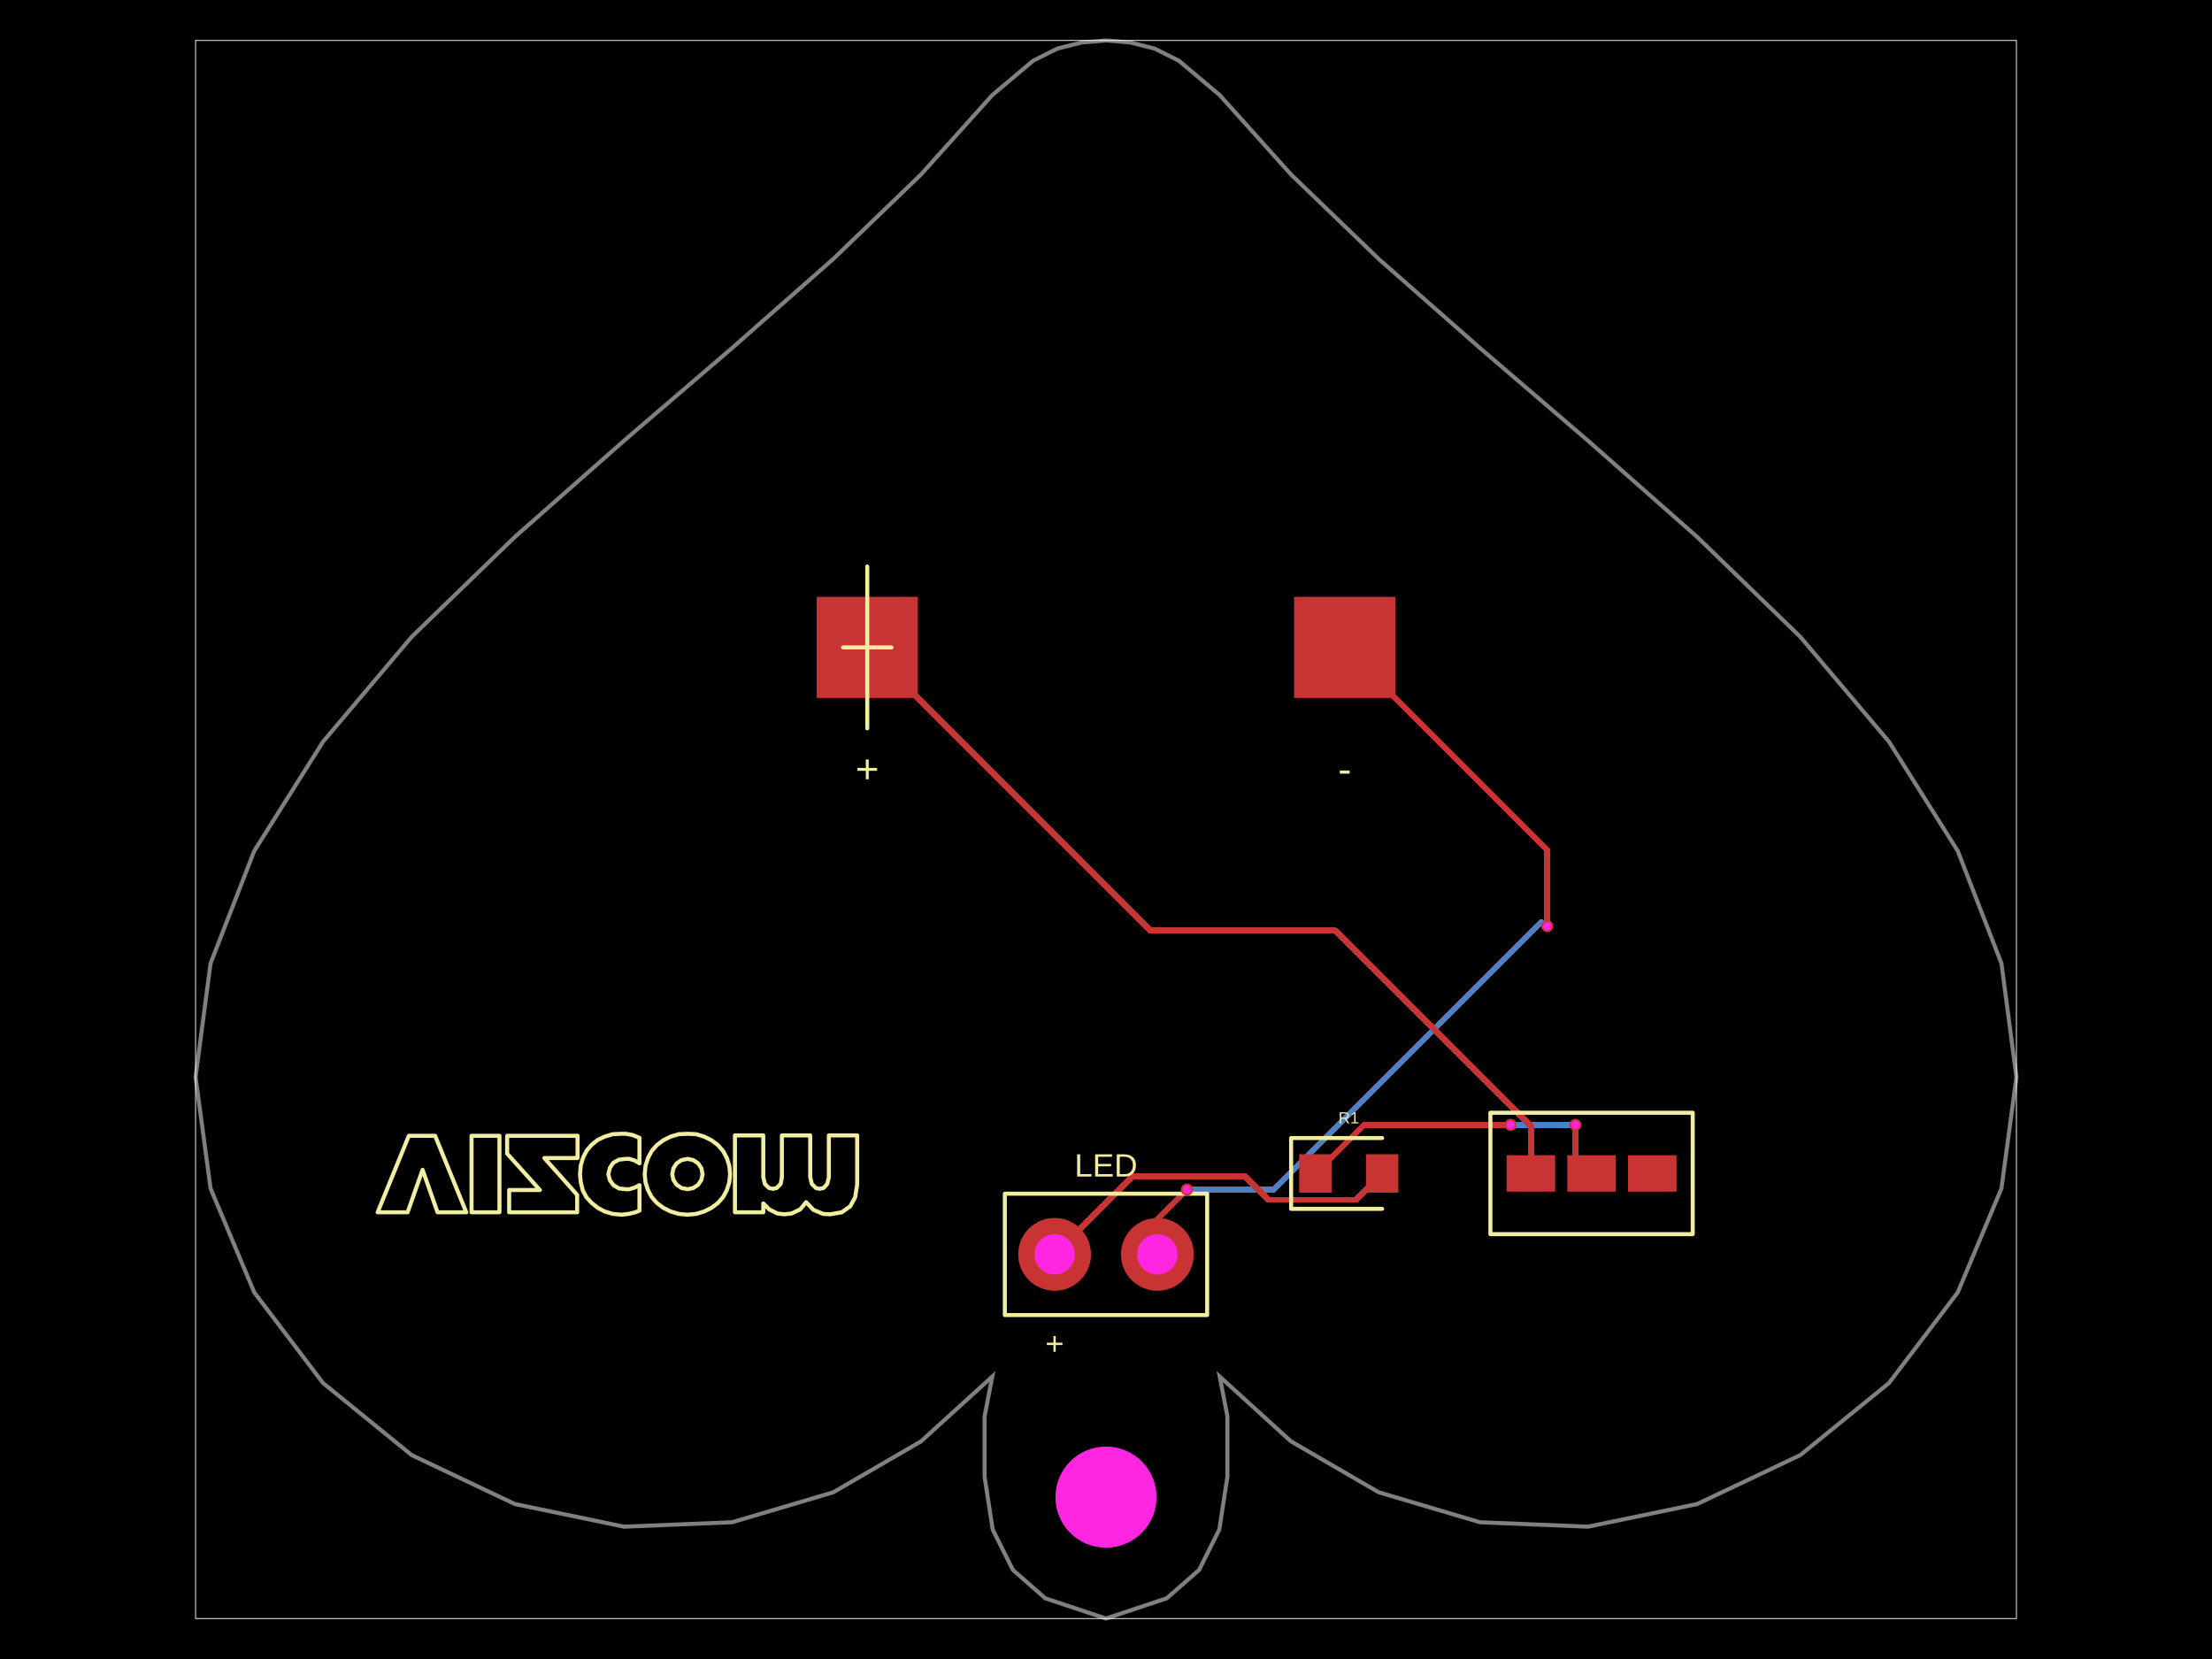
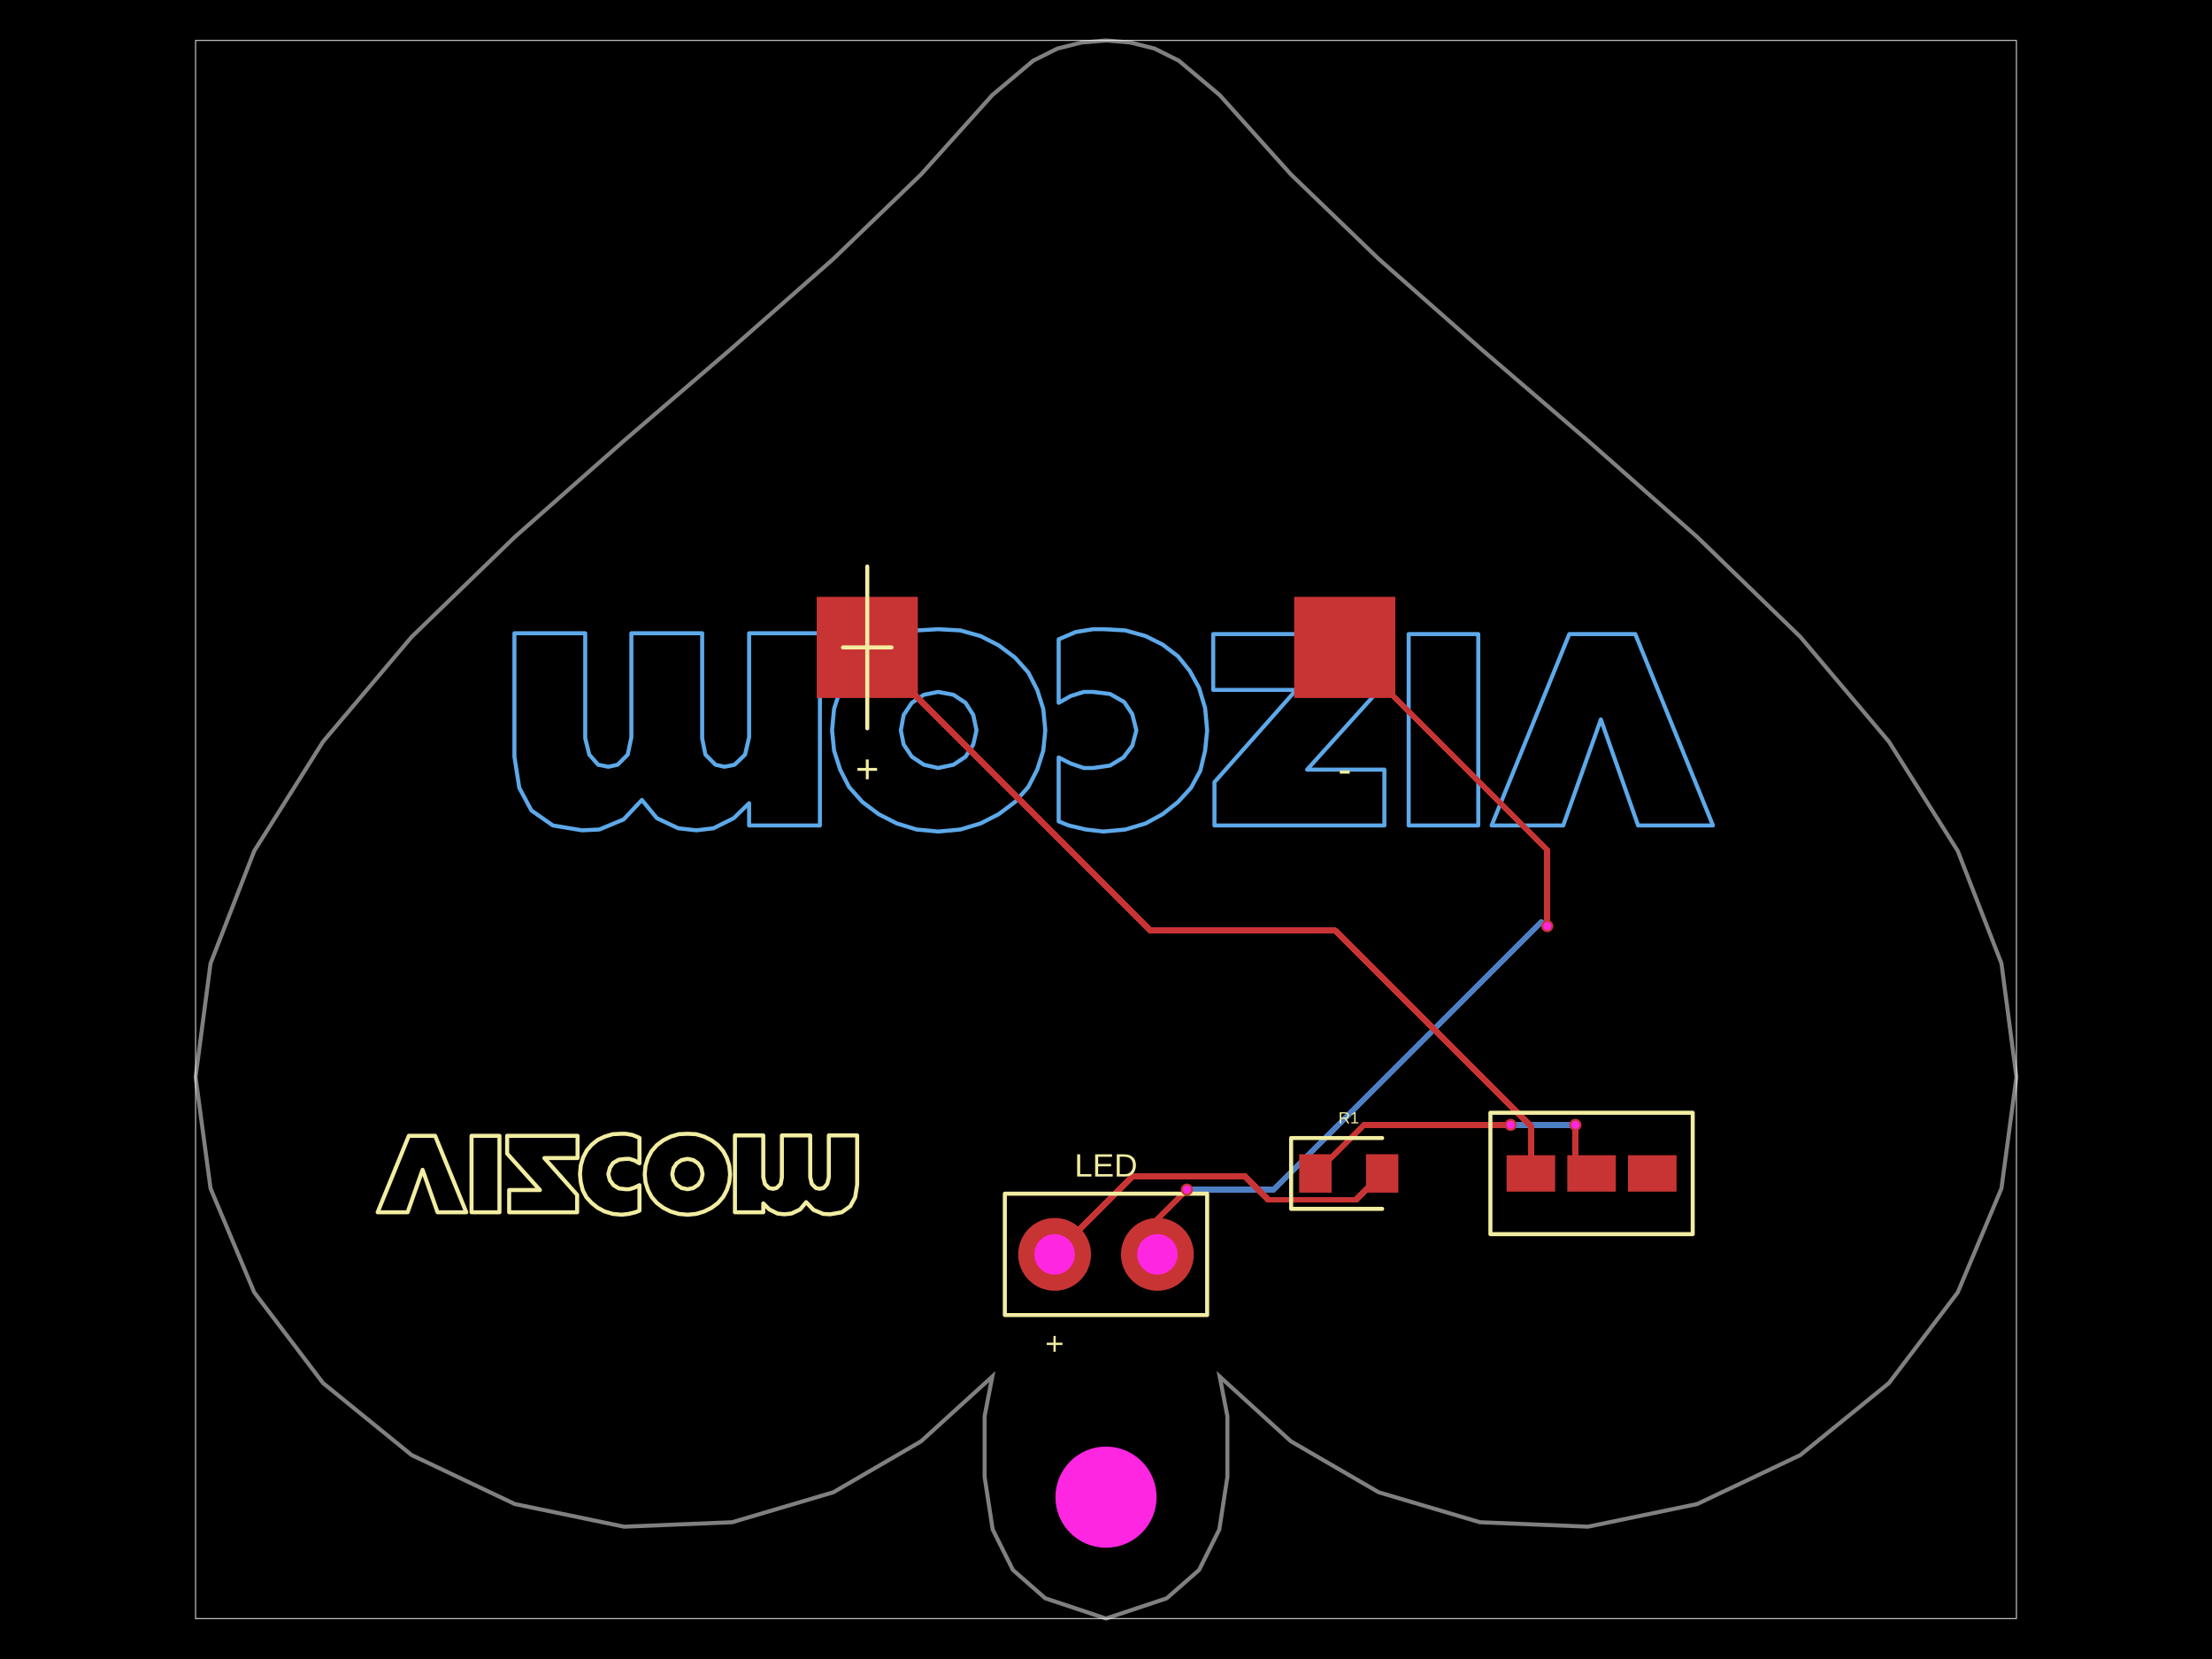
<svg xmlns="http://www.w3.org/2000/svg" width="800" height="600" data-software-used-string="@tscircuit/core@0.0.1112">
  <style />
  <rect class="boundary" x="0" y="0" fill="#000" width="800" height="600" data-type="pcb_background" data-pcb-layer="global" />
  <rect class="pcb-boundary" fill="none" stroke="#fff" stroke-width="0.3" x="70.732" y="14.634" width="658.537" height="570.732" data-type="pcb_boundary" data-pcb-layer="global" />
  <path class="pcb-board" d="M 400 585.366 L 421.951 578.049 L 433.659 567.805 L 440.976 553.171 L 443.902 534.146 L 443.902 512.195 L 441.122 497.854 L 466.878 521.268 L 498.634 539.707 L 535.22 550.537 L 574.293 552.146 L 613.805 543.951 L 651.122 526.244 L 683.171 500.195 L 708.049 467.415 L 723.854 429.805 L 729.268 389.561 L 723.854 348.439 L 708.049 307.756 L 683.171 268.244 L 651.122 230.341 L 613.805 194.195 L 574.293 159.366 L 535.22 125.854 L 498.634 93.659 L 466.878 63.073 L 441.122 34.39 L 426.341 21.951 L 417.561 17.561 L 408.78 15.366 L 400 14.634 L 391.22 15.366 L 382.439 17.561 L 373.659 21.951 L 358.878 34.39 L 333.122 63.073 L 301.366 93.659 L 264.78 125.854 L 225.707 159.366 L 186.195 194.195 L 148.878 230.341 L 116.829 268.244 L 91.951 307.756 L 76.146 348.439 L 70.732 389.561 L 76.146 429.805 L 91.951 467.415 L 116.829 500.195 L 148.878 526.244 L 186.195 543.951 L 225.707 552.146 L 264.78 550.537 L 301.366 539.707 L 333.122 521.268 L 358.878 497.854 L 356.098 512.195 L 356.098 534.146 L 359.024 553.171 L 366.341 567.805 L 378.049 578.049 Z" fill="none" stroke="rgba(255, 255, 255, 0.5)" stroke-width="1.463" data-type="pcb_board" data-pcb-layer="board" />
  <path class="pcb-trace" stroke="rgb(77, 127, 196)" fill="none" d="M 546.341 406.829 L 546.341 406.829" stroke-width="2.195" stroke-linecap="round" stroke-linejoin="round" shape-rendering="crispEdges" data-type="pcb_trace" data-pcb-layer="bottom" />
  <path class="pcb-trace" stroke="rgb(77, 127, 196)" fill="none" d="M 546.341 406.829 L 568.279 406.829" stroke-width="2.195" stroke-linecap="round" stroke-linejoin="round" shape-rendering="crispEdges" data-type="pcb_trace" data-pcb-layer="bottom" />
  <path class="pcb-trace" stroke="rgb(77, 127, 196)" fill="none" d="M 568.279 406.829 L 568.279 406.829" stroke-width="2.195" stroke-linecap="round" stroke-linejoin="round" shape-rendering="crispEdges" data-type="pcb_trace" data-pcb-layer="bottom" />
  <path class="pcb-trace" stroke="rgb(77, 127, 196)" fill="none" d="M 568.279 406.829 L 569.756 406.829" stroke-width="2.195" stroke-linecap="round" stroke-linejoin="round" shape-rendering="crispEdges" data-type="pcb_trace" data-pcb-layer="bottom" />
  <path class="pcb-trace" stroke="rgb(77, 127, 196)" fill="none" d="M 569.756 406.829 L 569.756 406.829" stroke-width="2.195" stroke-linecap="round" stroke-linejoin="round" shape-rendering="crispEdges" data-type="pcb_trace" data-pcb-layer="bottom" />
  <path class="pcb-trace" stroke="rgb(77, 127, 196)" fill="none" d="M 429.268 430.244 L 429.268 430.244" stroke-width="2.195" stroke-linecap="round" stroke-linejoin="round" shape-rendering="crispEdges" data-type="pcb_trace" data-pcb-layer="bottom" />
  <path class="pcb-trace" stroke="rgb(77, 127, 196)" fill="none" d="M 429.268 430.244 L 460.638 430.244" stroke-width="2.195" stroke-linecap="round" stroke-linejoin="round" shape-rendering="crispEdges" data-type="pcb_trace" data-pcb-layer="bottom" />
  <path class="pcb-trace" stroke="rgb(77, 127, 196)" fill="none" d="M 460.638 430.244 L 557.448 333.434" stroke-width="2.195" stroke-linecap="round" stroke-linejoin="round" shape-rendering="crispEdges" data-type="pcb_trace" data-pcb-layer="bottom" />
  <path class="pcb-trace" stroke="rgb(77, 127, 196)" fill="none" d="M 557.448 333.434 L 559.585 334.939" stroke-width="2.195" stroke-linecap="round" stroke-linejoin="round" shape-rendering="crispEdges" data-type="pcb_trace" data-pcb-layer="bottom" />
  <path class="pcb-trace" stroke="rgb(77, 127, 196)" fill="none" d="M 559.585 334.939 L 559.585 334.939" stroke-width="2.195" stroke-linecap="round" stroke-linejoin="round" shape-rendering="crispEdges" data-type="pcb_trace" data-pcb-layer="bottom" />
+   <path class="pcb-silkscreen pcb-silkscreen-bottom" d="M 591.415 229.317 L 619.512 298.537 L 592.439 298.537 L 578.976 260.195 L 565.366 298.537 L 539.463 298.537 L 567.561 229.317 L 591.415 229.317 Z" fill="none" stroke="#5da9e9" stroke-width="1.463" stroke-linecap="round" stroke-linejoin="round" data-pcb-component-id="null" data-pcb-silkscreen-path-id="pcb_silkscreen_path_12" data-type="pcb_silkscreen_path" data-pcb-layer="bottom" />
+   <path class="pcb-silkscreen pcb-silkscreen-bottom" d="M 509.463 229.317 L 534.634 229.317 L 534.634 298.537 L 509.463 298.537 L 509.463 229.317 Z" fill="none" stroke="#5da9e9" stroke-width="1.463" stroke-linecap="round" stroke-linejoin="round" data-pcb-component-id="null" data-pcb-silkscreen-path-id="pcb_silkscreen_path_13" data-type="pcb_silkscreen_path" data-pcb-layer="bottom" />
+   <path class="pcb-silkscreen pcb-silkscreen-bottom" d="M 439.22 298.537 L 439.22 282.878 L 468.78 249.512 L 438.78 249.512 L 438.78 229.317 L 502.439 229.317 L 502.439 245.415 L 472.732 278.341 L 500.683 278.341 L 500.683 298.537 L 439.22 298.537 Z" fill="none" stroke="#5da9e9" stroke-width="1.463" stroke-linecap="round" stroke-linejoin="round" data-pcb-component-id="null" data-pcb-silkscreen-path-id="pcb_silkscreen_path_14" data-type="pcb_silkscreen_path" data-pcb-layer="bottom" />
+   <path class="pcb-silkscreen pcb-silkscreen-bottom" d="M 436.585 264.146 L 435.854 271.463 L 434.098 278.78 L 430.732 284.927 L 426.049 290.049 L 420.488 294.439 L 414.341 297.805 L 407.024 300 L 398.976 300.732 L 392.683 300 L 386.537 298.537 L 382.878 297.073 L 382.878 273.951 L 387.268 276.146 L 391.951 277.756 L 395.317 277.756 L 401.463 276.878 L 406.293 273.951 L 409.512 269.707 L 410.976 264.146 L 409.512 258.293 L 406.585 253.902 L 401.463 250.976 L 395.317 250.244 L 391.951 250.244 L 387.268 251.707 L 382.878 254.195 L 382.878 231.22 L 389.024 228.585 L 395.317 227.561 L 399.268 227.561 L 407.024 228 L 414.341 230.049 L 420.488 233.122 L 426.049 237.366 L 430.293 242.634 L 433.659 248.78 L 435.854 256.098 L 436.585 264.146 Z" fill="none" stroke="#5da9e9" stroke-width="1.463" stroke-linecap="round" stroke-linejoin="round" data-pcb-component-id="null" data-pcb-silkscreen-path-id="pcb_silkscreen_path_15" data-type="pcb_silkscreen_path" data-pcb-layer="bottom" />
+   <path class="pcb-silkscreen pcb-silkscreen-bottom" d="M 339.268 300.732 L 331.512 300 L 324.341 297.805 L 317.756 294.439 L 311.902 290.049 L 307.073 284.634 L 303.854 278.341 L 301.659 271.463 L 300.927 264.146 L 301.659 256.39 L 303.854 249.512 L 307.073 243.22 L 311.902 237.805 L 317.756 233.415 L 324.341 230.049 L 331.512 228 L 339.268 227.561 L 347.317 228 L 354.634 230.049 L 361.22 233.415 L 367.073 237.805 L 371.902 243.22 L 375.122 249.512 L 377.317 256.39 L 378.049 264.146 L 377.317 271.463 L 375.122 278.341 L 371.902 284.634 L 367.073 290.049 L 361.22 294.439 L 354.634 297.805 L 347.317 300 L 339.268 300.732 Z" fill="none" stroke="#5da9e9" stroke-width="1.463" stroke-linecap="round" stroke-linejoin="round" data-pcb-component-id="null" data-pcb-silkscreen-path-id="pcb_silkscreen_path_16" data-type="pcb_silkscreen_path" data-pcb-layer="bottom" />
+   <path class="pcb-silkscreen pcb-silkscreen-bottom" d="M 339.268 277.756 L 344.829 276.585 L 349.22 273.659 L 352 269.268 L 353.171 264.146 L 352 258.585 L 349.22 254.195 L 344.829 251.268 L 339.268 250.244 L 334.146 251.268 L 329.756 254.195 L 326.829 258.585 L 325.805 264.146 L 326.829 269.268 L 329.756 273.659 L 334.146 276.585 L 339.268 277.756 Z" fill="none" stroke="#5da9e9" stroke-width="1.463" stroke-linecap="round" stroke-linejoin="round" data-pcb-component-id="null" data-pcb-silkscreen-path-id="pcb_silkscreen_path_17" data-type="pcb_silkscreen_path" data-pcb-layer="bottom" />
+   <path class="pcb-silkscreen pcb-silkscreen-bottom" d="M 270.927 266.634 L 270.927 229.024 L 296.537 229.024 L 296.537 298.537 L 270.927 298.537 L 270.927 290.488 L 265.366 295.902 L 258.049 299.561 L 251.902 300.293 L 245.317 299.561 L 237.561 295.902 L 232.146 289.317 L 225.561 296.341 L 216.78 300 L 210.488 300.293 L 199.951 298.537 L 192.195 293.122 L 187.805 284.927 L 186.049 273.659 L 186.049 229.024 L 211.659 229.024 L 211.659 267.073 L 213.122 272.927 L 216.341 276.585 L 220 277.317 L 223.366 276.585 L 227.024 272.927 L 228.341 266.634 L 228.341 229.024 L 253.951 229.024 L 253.951 267.073 L 255.122 272.927 L 258.78 276.585 L 262 277.317 L 265.659 276.585 L 269.463 272.927 L 270.927 266.634 Z" fill="none" stroke="#5da9e9" stroke-width="1.463" stroke-linecap="round" stroke-linejoin="round" data-pcb-component-id="null" data-pcb-silkscreen-path-id="pcb_silkscreen_path_18" data-type="pcb_silkscreen_path" data-pcb-layer="bottom" />
  <rect class="pcb-pad" fill="rgb(200, 52, 52)" x="295.366" y="215.854" width="36.585" height="36.585" data-type="pcb_smtpad" data-pcb-layer="top" />
  <rect class="pcb-pad" fill="rgb(200, 52, 52)" x="468.049" y="215.854" width="36.585" height="36.585" data-type="pcb_smtpad" data-pcb-layer="top" />
  <rect class="pcb-pad" fill="rgb(200, 52, 52)" x="544.878" y="417.805" width="17.561" height="13.171" data-type="pcb_smtpad" data-pcb-layer="top" />
  <rect class="pcb-pad" fill="rgb(200, 52, 52)" x="566.829" y="417.805" width="17.561" height="13.171" data-type="pcb_smtpad" data-pcb-layer="top" />
  <rect class="pcb-pad" fill="rgb(200, 52, 52)" x="588.78" y="417.805" width="17.561" height="13.171" data-type="pcb_smtpad" data-pcb-layer="top" />
  <rect class="pcb-pad" fill="rgb(200, 52, 52)" x="469.878" y="417.439" width="11.707" height="13.902" data-type="pcb_smtpad" data-pcb-layer="top" />
  <rect class="pcb-pad" fill="rgb(200, 52, 52)" x="494.024" y="417.439" width="11.707" height="13.902" data-type="pcb_smtpad" data-pcb-layer="top" />
  <path class="pcb-trace" stroke="rgb(200, 52, 52)" fill="none" d="M 381.415 453.659 L 409.69 425.383" stroke-width="2.195" stroke-linecap="round" stroke-linejoin="round" shape-rendering="crispEdges" data-type="pcb_trace" data-pcb-layer="top" />
  <path class="pcb-trace" stroke="rgb(200, 52, 52)" fill="none" d="M 409.69 425.383 L 450.189 425.383" stroke-width="2.195" stroke-linecap="round" stroke-linejoin="round" shape-rendering="crispEdges" data-type="pcb_trace" data-pcb-layer="top" />
  <path class="pcb-trace" stroke="rgb(200, 52, 52)" fill="none" d="M 450.189 425.383 L 458.748 433.942" stroke-width="2.195" stroke-linecap="round" stroke-linejoin="round" shape-rendering="crispEdges" data-type="pcb_trace" data-pcb-layer="top" />
  <path class="pcb-trace" stroke="rgb(200, 52, 52)" fill="none" d="M 458.748 433.942 L 490.326 433.942" stroke-width="2.195" stroke-linecap="round" stroke-linejoin="round" shape-rendering="crispEdges" data-type="pcb_trace" data-pcb-layer="top" />
  <path class="pcb-trace" stroke="rgb(200, 52, 52)" fill="none" d="M 490.326 433.942 L 490.326 433.942" stroke-width="2.195" stroke-linecap="round" stroke-linejoin="round" shape-rendering="crispEdges" data-type="pcb_trace" data-pcb-layer="top" />
  <path class="pcb-trace" stroke="rgb(200, 52, 52)" fill="none" d="M 490.326 433.942 L 499.878 424.39" stroke-width="2.195" stroke-linecap="round" stroke-linejoin="round" shape-rendering="crispEdges" data-type="pcb_trace" data-pcb-layer="top" />
  <path class="pcb-trace" stroke="rgb(200, 52, 52)" fill="none" d="M 475.732 424.39 L 493.293 406.829" stroke-width="2.195" stroke-linecap="round" stroke-linejoin="round" shape-rendering="crispEdges" data-type="pcb_trace" data-pcb-layer="top" />
  <path class="pcb-trace" stroke="rgb(200, 52, 52)" fill="none" d="M 493.293 406.829 L 545.285 406.829" stroke-width="2.195" stroke-linecap="round" stroke-linejoin="round" shape-rendering="crispEdges" data-type="pcb_trace" data-pcb-layer="top" />
  <path class="pcb-trace" stroke="rgb(200, 52, 52)" fill="none" d="M 545.285 406.829 L 546.341 406.829" stroke-width="2.195" stroke-linecap="round" stroke-linejoin="round" shape-rendering="crispEdges" data-type="pcb_trace" data-pcb-layer="top" />
  <path class="pcb-trace" stroke="rgb(200, 52, 52)" fill="none" d="M 546.341 406.829 L 546.341 406.829" stroke-width="2.195" stroke-linecap="round" stroke-linejoin="round" shape-rendering="crispEdges" data-type="pcb_trace" data-pcb-layer="top" />
  <path class="pcb-trace" stroke="rgb(200, 52, 52)" fill="none" d="M 569.756 406.829 L 569.756 406.829" stroke-width="2.195" stroke-linecap="round" stroke-linejoin="round" shape-rendering="crispEdges" data-type="pcb_trace" data-pcb-layer="top" />
  <path class="pcb-trace" stroke="rgb(200, 52, 52)" fill="none" d="M 569.756 406.829 L 569.756 418.537" stroke-width="2.195" stroke-linecap="round" stroke-linejoin="round" shape-rendering="crispEdges" data-type="pcb_trace" data-pcb-layer="top" />
  <path class="pcb-trace" stroke="rgb(200, 52, 52)" fill="none" d="M 569.756 418.537 L 575.61 424.39" stroke-width="2.195" stroke-linecap="round" stroke-linejoin="round" shape-rendering="crispEdges" data-type="pcb_trace" data-pcb-layer="top" />
  <path class="pcb-trace" stroke="rgb(200, 52, 52)" fill="none" d="M 418.585 453.659 L 418.585 440.927" stroke-width="2.195" stroke-linecap="round" stroke-linejoin="round" shape-rendering="crispEdges" data-type="pcb_trace" data-pcb-layer="top" />
  <path class="pcb-trace" stroke="rgb(200, 52, 52)" fill="none" d="M 418.585 440.927 L 427.69 431.822" stroke-width="2.195" stroke-linecap="round" stroke-linejoin="round" shape-rendering="crispEdges" data-type="pcb_trace" data-pcb-layer="top" />
  <path class="pcb-trace" stroke="rgb(200, 52, 52)" fill="none" d="M 427.69 431.822 L 429.268 430.244" stroke-width="2.195" stroke-linecap="round" stroke-linejoin="round" shape-rendering="crispEdges" data-type="pcb_trace" data-pcb-layer="top" />
  <path class="pcb-trace" stroke="rgb(200, 52, 52)" fill="none" d="M 429.268 430.244 L 429.268 430.244" stroke-width="2.195" stroke-linecap="round" stroke-linejoin="round" shape-rendering="crispEdges" data-type="pcb_trace" data-pcb-layer="top" />
  <path class="pcb-trace" stroke="rgb(200, 52, 52)" fill="none" d="M 559.585 334.939 L 559.585 334.939" stroke-width="2.195" stroke-linecap="round" stroke-linejoin="round" shape-rendering="crispEdges" data-type="pcb_trace" data-pcb-layer="top" />
  <path class="pcb-trace" stroke="rgb(200, 52, 52)" fill="none" d="M 559.585 334.939 L 559.585 307.39" stroke-width="2.195" stroke-linecap="round" stroke-linejoin="round" shape-rendering="crispEdges" data-type="pcb_trace" data-pcb-layer="top" />
  <path class="pcb-trace" stroke="rgb(200, 52, 52)" fill="none" d="M 559.585 307.39 L 486.341 234.146" stroke-width="2.195" stroke-linecap="round" stroke-linejoin="round" shape-rendering="crispEdges" data-type="pcb_trace" data-pcb-layer="top" />
  <path class="pcb-trace" stroke="rgb(200, 52, 52)" fill="none" d="M 553.659 424.39 L 553.659 407.24" stroke-width="2.195" stroke-linecap="round" stroke-linejoin="round" shape-rendering="crispEdges" data-type="pcb_trace" data-pcb-layer="top" />
  <path class="pcb-trace" stroke="rgb(200, 52, 52)" fill="none" d="M 553.659 407.24 L 483.004 336.585" stroke-width="2.195" stroke-linecap="round" stroke-linejoin="round" shape-rendering="crispEdges" data-type="pcb_trace" data-pcb-layer="top" />
  <path class="pcb-trace" stroke="rgb(200, 52, 52)" fill="none" d="M 483.004 336.585 L 416.098 336.585" stroke-width="2.195" stroke-linecap="round" stroke-linejoin="round" shape-rendering="crispEdges" data-type="pcb_trace" data-pcb-layer="top" />
  <path class="pcb-trace" stroke="rgb(200, 52, 52)" fill="none" d="M 416.098 336.585 L 313.659 234.146" stroke-width="2.195" stroke-linecap="round" stroke-linejoin="round" shape-rendering="crispEdges" data-type="pcb_trace" data-pcb-layer="top" />
  <path class="pcb-silkscreen pcb-silkscreen-top" d="M 313.659 263.415 L 313.659 204.878" fill="none" stroke="#f2eda1" stroke-width="1.463" stroke-linecap="round" stroke-linejoin="round" data-pcb-component-id="pcb_component_0" data-pcb-silkscreen-path-id="pcb_silkscreen_path_0" data-type="pcb_silkscreen_path" data-pcb-layer="top" />
  <path class="pcb-silkscreen pcb-silkscreen-top" d="M 304.878 234.146 L 322.439 234.146" fill="none" stroke="#f2eda1" stroke-width="1.463" stroke-linecap="round" stroke-linejoin="round" data-pcb-component-id="pcb_component_0" data-pcb-silkscreen-path-id="pcb_silkscreen_path_1" data-type="pcb_silkscreen_path" data-pcb-layer="top" />
  <text x="0" y="0" dx="0" dy="0" fill="#f2eda1" font-family="Arial, sans-serif" font-size="14.634" text-anchor="middle" dominant-baseline="central" transform="matrix(1,0,0,1,313.6585,278.0488)" class="pcb-silkscreen-text pcb-silkscreen-top" data-pcb-silkscreen-text-id="pcb_component_0" stroke="none" data-type="pcb_silkscreen_text" data-pcb-layer="top">+</text>
  <text x="0" y="0" dx="0" dy="0" fill="#f2eda1" font-family="Arial, sans-serif" font-size="14.634" text-anchor="middle" dominant-baseline="central" transform="matrix(1,0,0,1,486.3415,278.0488)" class="pcb-silkscreen-text pcb-silkscreen-top" data-pcb-silkscreen-text-id="pcb_component_0" stroke="none" data-type="pcb_silkscreen_text" data-pcb-layer="top">-</text>
  <path class="pcb-silkscreen pcb-silkscreen-top" d="M 539.024 446.341 L 612.195 446.341 L 612.195 402.439 L 539.024 402.439 L 539.024 446.341 Z" fill="none" stroke="#f2eda1" stroke-width="1.463" stroke-linecap="round" stroke-linejoin="round" data-pcb-component-id="pcb_component_1" data-pcb-silkscreen-path-id="pcb_silkscreen_path_2" data-type="pcb_silkscreen_path" data-pcb-layer="top" />
  <path class="pcb-silkscreen pcb-silkscreen-top" d="M 499.878 411.585 L 466.951 411.585 L 466.951 437.195 L 499.878 437.195" fill="none" stroke="#f2eda1" stroke-width="1.463" stroke-linecap="round" stroke-linejoin="round" data-pcb-component-id="pcb_component_2" data-pcb-silkscreen-path-id="pcb_silkscreen_path_3" data-type="pcb_silkscreen_path" data-pcb-layer="top" />
  <text x="0" y="0" dx="0" dy="0" fill="#f2eda1" font-family="Arial, sans-serif" font-size="5.854" text-anchor="middle" dominant-baseline="central" transform="matrix(1,0,0,1,487.8049,404.2683)" class="pcb-silkscreen-text pcb-silkscreen-top" data-pcb-silkscreen-text-id="pcb_component_2" stroke="none" data-type="pcb_silkscreen_text" data-pcb-layer="top">R1</text>
  <path class="pcb-silkscreen pcb-silkscreen-top" d="M 363.415 475.61 L 436.585 475.61 L 436.585 431.707 L 363.415 431.707 L 363.415 475.61 Z" fill="none" stroke="#f2eda1" stroke-width="1.463" stroke-linecap="round" stroke-linejoin="round" data-pcb-component-id="pcb_component_3" data-pcb-silkscreen-path-id="pcb_silkscreen_path_4" data-type="pcb_silkscreen_path" data-pcb-layer="top" />
  <text x="0" y="0" dx="0" dy="0" fill="#f2eda1" font-family="Arial, sans-serif" font-size="11.707" text-anchor="middle" dominant-baseline="central" transform="matrix(1,0,0,1,381.4146,485.8537)" class="pcb-silkscreen-text pcb-silkscreen-top" data-pcb-silkscreen-text-id="pcb_component_3" stroke="none" data-type="pcb_silkscreen_text" data-pcb-layer="top">+</text>
  <text x="0" y="0" dx="0" dy="0" fill="#f2eda1" font-family="Arial, sans-serif" font-size="11.707" text-anchor="middle" dominant-baseline="central" transform="matrix(1,0,0,1,400,421.4634)" class="pcb-silkscreen-text pcb-silkscreen-top" data-pcb-silkscreen-text-id="pcb_component_3" stroke="none" data-type="pcb_silkscreen_text" data-pcb-layer="top">LED</text>
  <path class="pcb-silkscreen pcb-silkscreen-top" d="M 147.854 410.78 L 136.585 438.439 L 147.415 438.439 L 152.829 423.073 L 158.244 438.439 L 168.634 438.439 L 157.366 410.78 L 147.854 410.78 Z" fill="none" stroke="#f2eda1" stroke-width="1.463" stroke-linecap="round" stroke-linejoin="round" data-pcb-component-id="null" data-pcb-silkscreen-path-id="pcb_silkscreen_path_5" data-type="pcb_silkscreen_path" data-pcb-layer="top" />
  <path class="pcb-silkscreen pcb-silkscreen-top" d="M 180.634 410.78 L 170.537 410.78 L 170.537 438.439 L 180.634 438.439 L 180.634 410.78 Z" fill="none" stroke="#f2eda1" stroke-width="1.463" stroke-linecap="round" stroke-linejoin="round" data-pcb-component-id="null" data-pcb-silkscreen-path-id="pcb_silkscreen_path_6" data-type="pcb_silkscreen_path" data-pcb-layer="top" />
  <path class="pcb-silkscreen pcb-silkscreen-top" d="M 208.732 438.439 L 208.732 432.146 L 196.878 418.829 L 208.878 418.829 L 208.878 410.78 L 183.415 410.78 L 183.415 417.22 L 195.268 430.39 L 184.146 430.39 L 184.146 438.439 L 208.732 438.439 Z" fill="none" stroke="#f2eda1" stroke-width="1.463" stroke-linecap="round" stroke-linejoin="round" data-pcb-component-id="null" data-pcb-silkscreen-path-id="pcb_silkscreen_path_7" data-type="pcb_silkscreen_path" data-pcb-layer="top" />
  <path class="pcb-silkscreen pcb-silkscreen-top" d="M 209.756 424.683 L 210.049 427.61 L 210.78 430.537 L 212.098 433.024 L 214 435.073 L 216.195 436.829 L 218.683 438.146 L 221.61 439.024 L 224.829 439.317 L 227.317 439.024 L 229.805 438.439 L 231.268 437.854 L 231.268 428.634 L 229.512 429.512 L 227.61 430.098 L 226.293 430.098 L 223.805 429.805 L 221.902 428.634 L 220.585 426.878 L 220 424.683 L 220.585 422.341 L 221.756 420.585 L 223.805 419.415 L 226.293 419.122 L 227.61 419.122 L 229.512 419.707 L 231.268 420.732 L 231.268 411.512 L 228.78 410.488 L 226.293 410.049 L 224.683 410.049 L 221.61 410.195 L 218.683 411.073 L 216.195 412.244 L 214 414 L 212.244 416.049 L 210.927 418.537 L 210.049 421.463 L 209.756 424.683 Z" fill="none" stroke="#f2eda1" stroke-width="1.463" stroke-linecap="round" stroke-linejoin="round" data-pcb-component-id="null" data-pcb-silkscreen-path-id="pcb_silkscreen_path_8" data-type="pcb_silkscreen_path" data-pcb-layer="top" />
  <path class="pcb-silkscreen pcb-silkscreen-top" d="M 248.683 439.317 L 251.756 439.024 L 254.683 438.146 L 257.317 436.829 L 259.659 435.073 L 261.561 432.878 L 262.878 430.39 L 263.756 427.61 L 264.049 424.683 L 263.756 421.61 L 262.878 418.829 L 261.561 416.341 L 259.659 414.146 L 257.317 412.39 L 254.683 411.073 L 251.756 410.195 L 248.683 410.049 L 245.463 410.195 L 242.537 411.073 L 239.902 412.39 L 237.561 414.146 L 235.659 416.341 L 234.341 418.829 L 233.463 421.61 L 233.171 424.683 L 233.463 427.61 L 234.341 430.39 L 235.659 432.878 L 237.561 435.073 L 239.902 436.829 L 242.537 438.146 L 245.463 439.024 L 248.683 439.317 Z" fill="none" stroke="#f2eda1" stroke-width="1.463" stroke-linecap="round" stroke-linejoin="round" data-pcb-component-id="null" data-pcb-silkscreen-path-id="pcb_silkscreen_path_9" data-type="pcb_silkscreen_path" data-pcb-layer="top" />
  <path class="pcb-silkscreen pcb-silkscreen-top" d="M 248.683 430.098 L 246.488 429.659 L 244.732 428.488 L 243.561 426.732 L 243.122 424.683 L 243.561 422.488 L 244.732 420.732 L 246.488 419.561 L 248.683 419.122 L 250.732 419.561 L 252.488 420.732 L 253.659 422.488 L 254.098 424.683 L 253.659 426.732 L 252.488 428.488 L 250.732 429.659 L 248.683 430.098 Z" fill="none" stroke="#f2eda1" stroke-width="1.463" stroke-linecap="round" stroke-linejoin="round" data-pcb-component-id="null" data-pcb-silkscreen-path-id="pcb_silkscreen_path_10" data-type="pcb_silkscreen_path" data-pcb-layer="top" />
  <path class="pcb-silkscreen pcb-silkscreen-top" d="M 276.049 425.707 L 276.049 410.634 L 265.805 410.634 L 265.805 438.439 L 276.049 438.439 L 276.049 435.22 L 278.244 437.415 L 281.171 438.878 L 283.659 439.171 L 286.293 438.878 L 289.366 437.415 L 291.561 434.78 L 294.195 437.561 L 297.707 439.024 L 300.195 439.171 L 304.439 438.439 L 307.512 436.244 L 309.268 433.024 L 310 428.488 L 310 410.634 L 299.756 410.634 L 299.756 425.854 L 299.171 428.195 L 297.854 429.659 L 296.39 429.951 L 295.073 429.659 L 293.61 428.195 L 293.024 425.707 L 293.024 410.634 L 282.78 410.634 L 282.78 425.854 L 282.341 428.195 L 280.878 429.659 L 279.561 429.951 L 278.098 429.659 L 276.634 428.195 L 276.049 425.707 Z" fill="none" stroke="#f2eda1" stroke-width="1.463" stroke-linecap="round" stroke-linejoin="round" data-pcb-component-id="null" data-pcb-silkscreen-path-id="pcb_silkscreen_path_11" data-type="pcb_silkscreen_path" data-pcb-layer="top" />
  <g data-type="pcb_plated_hole" data-pcb-layer="through">
    <circle class="pcb-hole-outer" fill="rgb(200, 52, 52)" cx="381.415" cy="453.659" r="13.171" data-type="pcb_plated_hole" data-pcb-layer="top" />
    <circle class="pcb-hole-inner" fill="#FF26E2" cx="381.415" cy="453.659" r="7.317" data-type="pcb_plated_hole_drill" data-pcb-layer="drill" />
  </g>
  <g data-type="pcb_plated_hole" data-pcb-layer="through">
    <circle class="pcb-hole-outer" fill="rgb(200, 52, 52)" cx="418.585" cy="453.659" r="13.171" data-type="pcb_plated_hole" data-pcb-layer="top" />
    <circle class="pcb-hole-inner" fill="#FF26E2" cx="418.585" cy="453.659" r="7.317" data-type="pcb_plated_hole_drill" data-pcb-layer="drill" />
  </g>
  <g data-type="pcb_via" data-pcb-layer="through">
    <circle class="pcb-hole-outer" fill="rgb(200, 52, 52)" cx="546.341" cy="406.829" r="2.195" data-type="pcb_via" data-pcb-layer="top" />
    <circle class="pcb-hole-inner" fill="#FF26E2" cx="546.341" cy="406.829" r="1.463" data-type="pcb_via" data-pcb-layer="drill" />
  </g>
  <g data-type="pcb_via" data-pcb-layer="through">
    <circle class="pcb-hole-outer" fill="rgb(200, 52, 52)" cx="569.756" cy="406.829" r="2.195" data-type="pcb_via" data-pcb-layer="top" />
    <circle class="pcb-hole-inner" fill="#FF26E2" cx="569.756" cy="406.829" r="1.463" data-type="pcb_via" data-pcb-layer="drill" />
  </g>
  <g data-type="pcb_via" data-pcb-layer="through">
    <circle class="pcb-hole-outer" fill="rgb(200, 52, 52)" cx="429.268" cy="430.244" r="2.195" data-type="pcb_via" data-pcb-layer="top" />
    <circle class="pcb-hole-inner" fill="#FF26E2" cx="429.268" cy="430.244" r="1.463" data-type="pcb_via" data-pcb-layer="drill" />
  </g>
  <g data-type="pcb_via" data-pcb-layer="through">
    <circle class="pcb-hole-outer" fill="rgb(200, 52, 52)" cx="559.585" cy="334.939" r="2.195" data-type="pcb_via" data-pcb-layer="top" />
    <circle class="pcb-hole-inner" fill="#FF26E2" cx="559.585" cy="334.939" r="1.463" data-type="pcb_via" data-pcb-layer="drill" />
  </g>
  <circle class="pcb-hole" cx="400" cy="541.463" r="18.293" fill="#FF26E2" data-type="pcb_hole" data-pcb-layer="drill" />
</svg>
